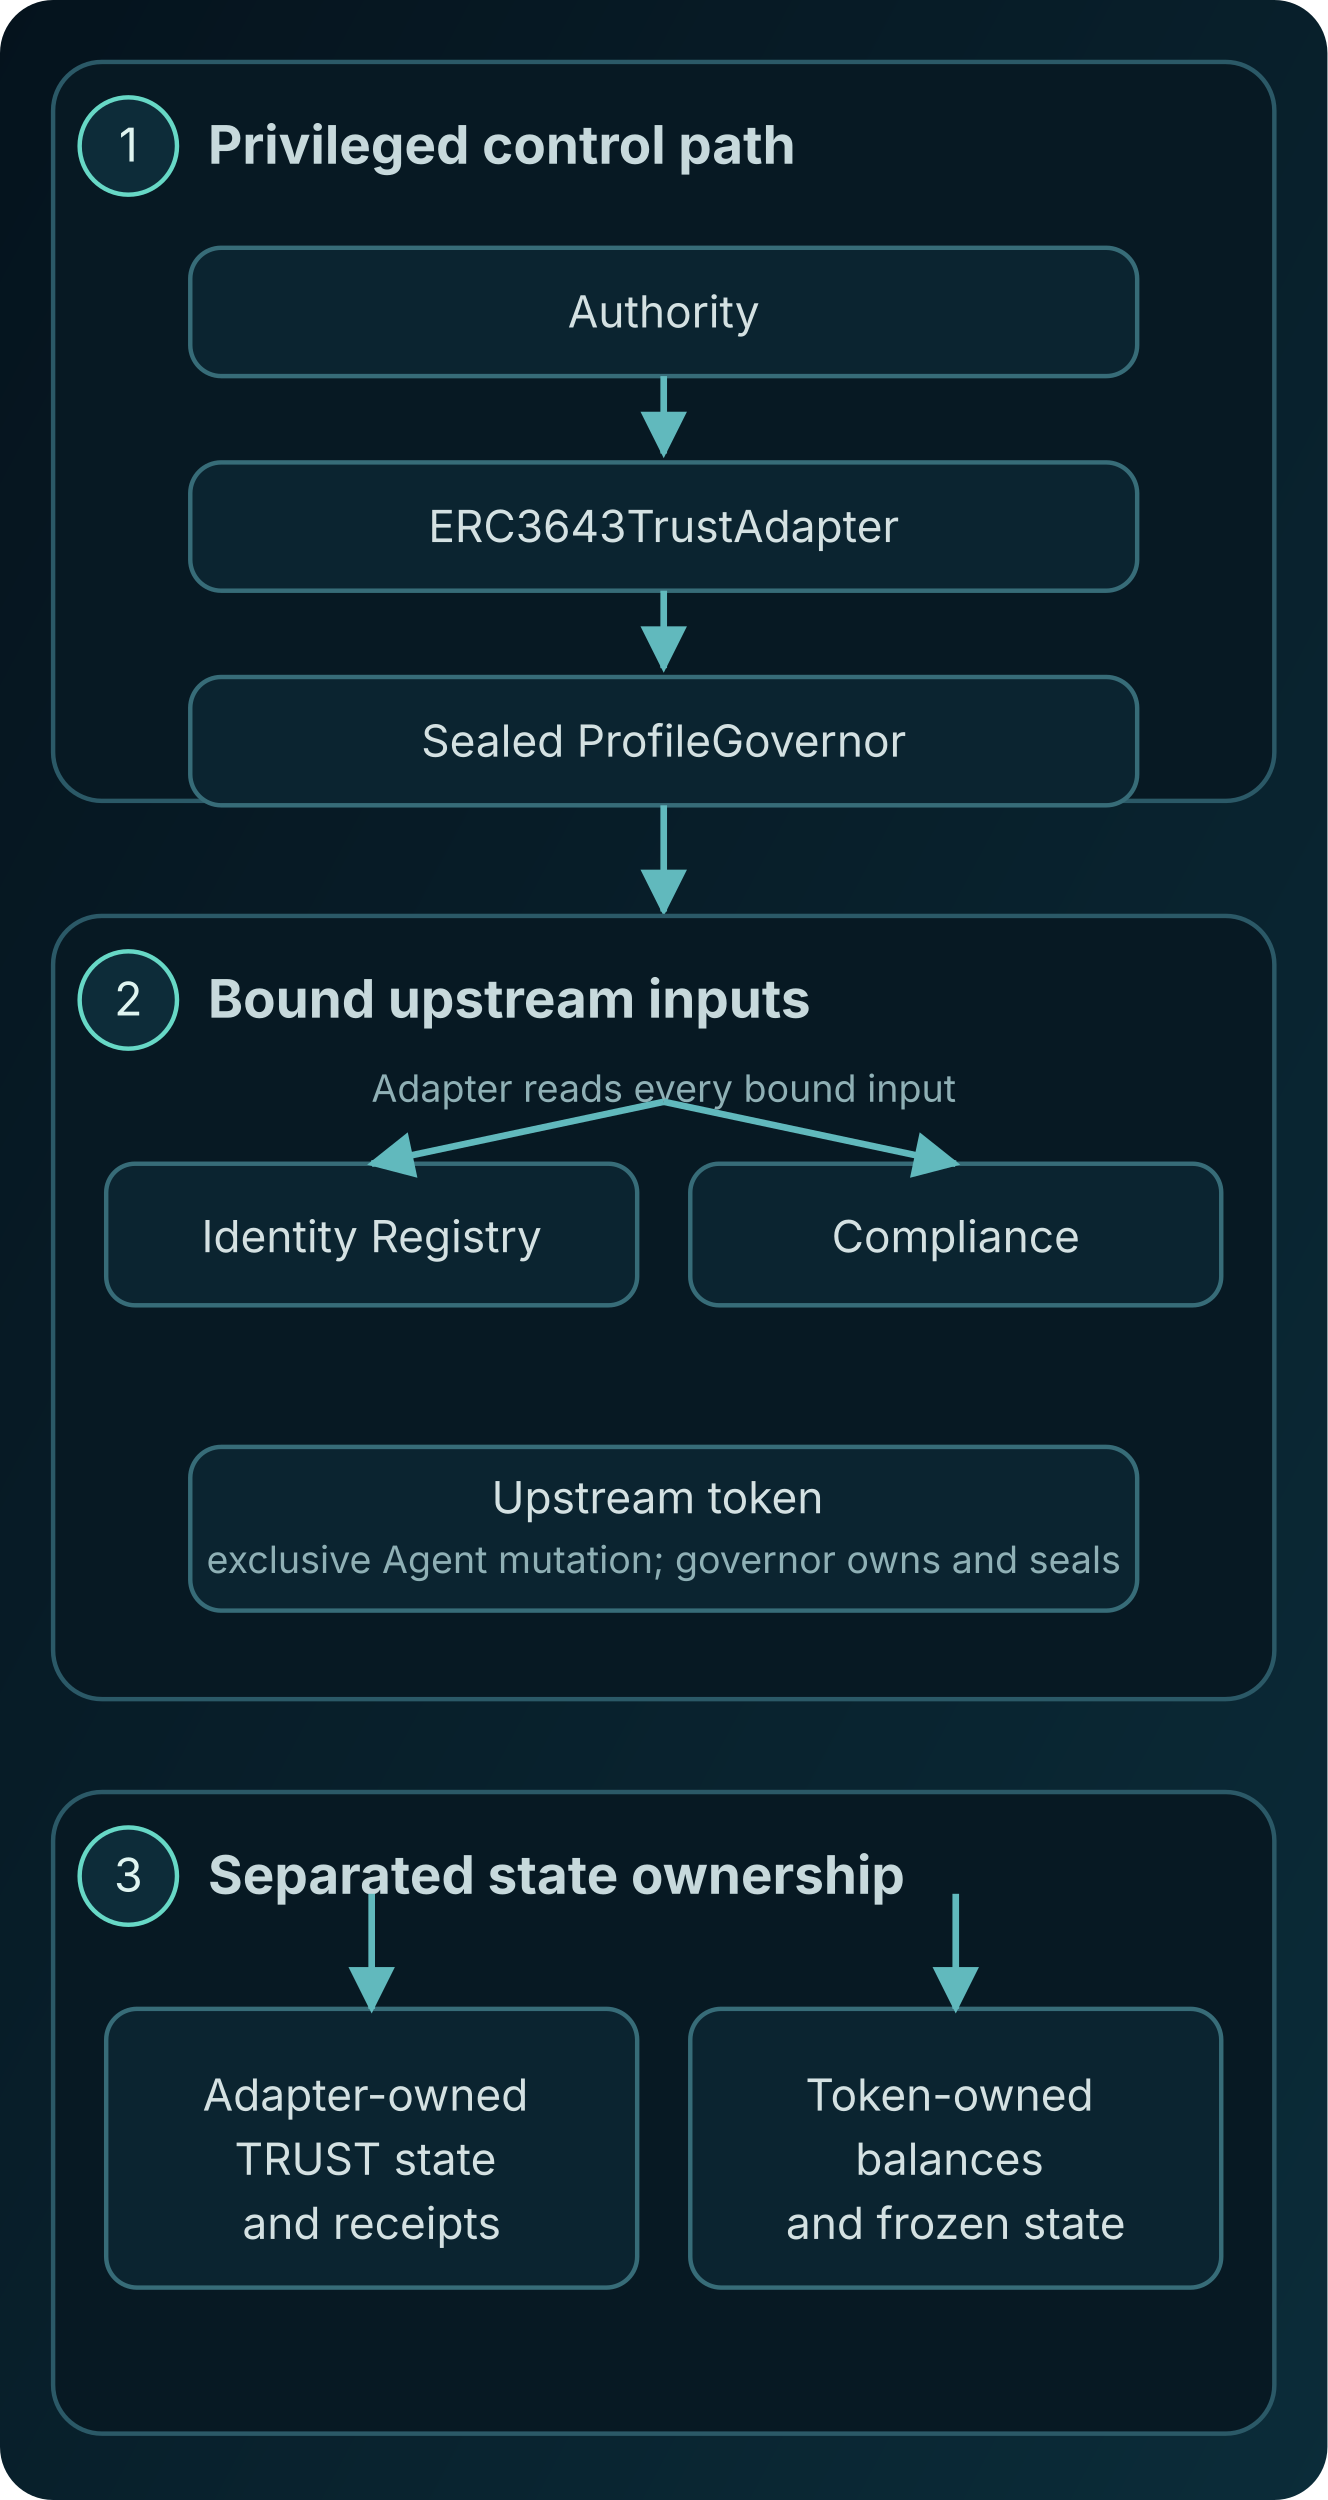
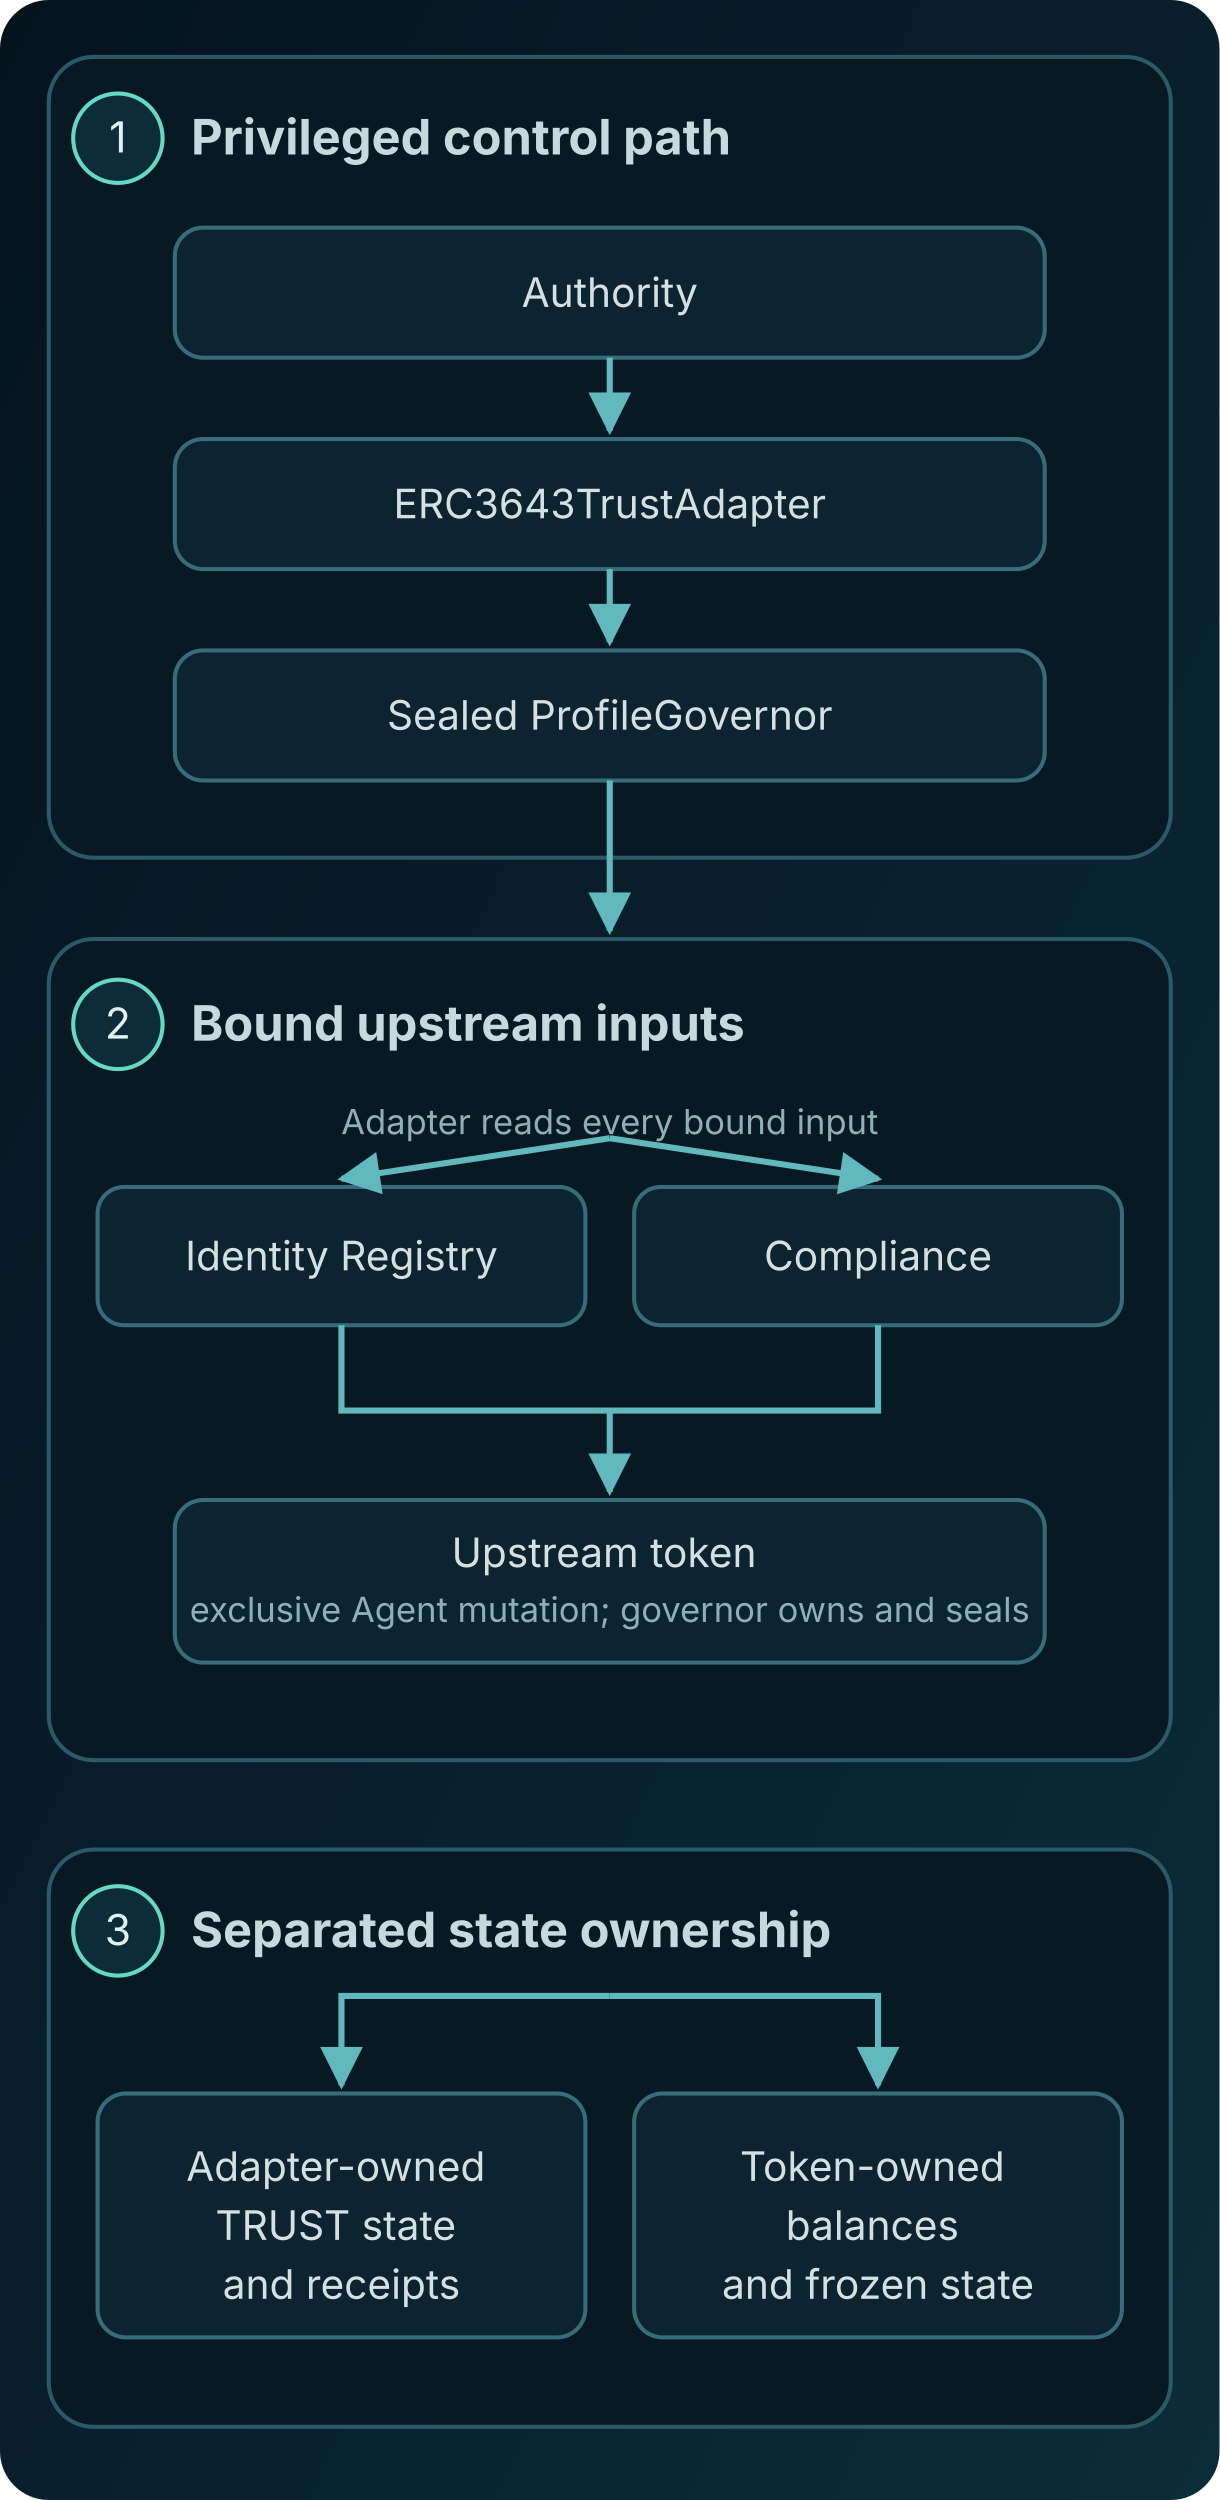
- <svg xmlns="http://www.w3.org/2000/svg" width="600" height="1130" viewBox="0 0 600 1130" preserveAspectRatio="xMidYMid meet" role="img" aria-labelledby="ep-title ep-desc">
+ <svg xmlns="http://www.w3.org/2000/svg" width="600" height="1230" viewBox="0 0 600 1230" preserveAspectRatio="xMidYMid meet" role="img" aria-labelledby="ep-title ep-desc">
  <defs>
    <linearGradient id="bg" x1="0" y1="0" x2="1" y2="1">
      <stop offset="0" stop-color="#05131d" />
      <stop offset="1" stop-color="#0b2c39" />
    </linearGradient>
    <marker id="arrow" viewBox="0 0 10 10" refX="9" refY="5" markerWidth="7" markerHeight="7" orient="auto">
      <path d="M0 0 10 5 0 10Z" fill="#61b9bd" />
    </marker>
-     <style>.stage{fill:#071923;stroke:#2b5967;stroke-width:2}.box{fill:#0b2430;stroke:#376c78;stroke-width:2}.label{font:700 24px Inter,Segoe UI,Arial,sans-serif;fill:#c7d9dc}.text{font:20px Inter,Segoe UI,Arial,sans-serif;fill:#d4e1e2}.small{font:17px Inter,Segoe UI,Arial,sans-serif;fill:#8fb0b5}.flow{fill:none;stroke:#61b9bd;stroke-width:3;marker-end:url(#arrow)}</style>
+     <style>.stage{fill:#071923;stroke:#2b5967;stroke-width:2}.box{fill:#0b2430;stroke:#376c78;stroke-width:2}.label{font:700 24px Inter,Segoe UI,Arial,sans-serif;fill:#c7d9dc}.text{font:20px Inter,Segoe UI,Arial,sans-serif;fill:#d4e1e2}.small{font:17px Inter,Segoe UI,Arial,sans-serif;fill:#8fb0b5}.link{fill:none;stroke:#61b9bd;stroke-width:3}.flow{fill:none;stroke:#61b9bd;stroke-width:3;marker-end:url(#arrow)}</style>
  </defs>
-   <rect width="600" height="1130" rx="24" fill="url(#bg)" />
-   <rect class="stage" x="24" y="28" width="552" height="334" rx="22" />
-   <circle cx="58" cy="66" r="22" fill="#0d2c39" stroke="#67d8c6" stroke-width="2" />
-   <text x="58" y="73" text-anchor="middle" font-family="Inter,Segoe UI,Arial,sans-serif" font-size="21" fill="#dff4f0">1</text>
-   <text class="label" x="94" y="74">Privileged control path</text>
-   <rect class="box" x="86" y="112" width="428" height="58" rx="14" />
-   <text class="text" x="300" y="148" text-anchor="middle">Authority</text>
-   <path class="flow" d="M300 170v35" />
-   <rect class="box" x="86" y="209" width="428" height="58" rx="14" />
-   <text class="text" x="300" y="245" text-anchor="middle">ERC3643TrustAdapter</text>
-   <path class="flow" d="M300 267v35" />
-   <rect class="box" x="86" y="306" width="428" height="58" rx="14" />
-   <text class="text" x="300" y="342" text-anchor="middle">Sealed ProfileGovernor</text>
-   <path class="flow" d="M300 364v48" />
-   <rect class="stage" x="24" y="414" width="552" height="354" rx="22" />
-   <circle cx="58" cy="452" r="22" fill="#0d2c39" stroke="#67d8c6" stroke-width="2" />
-   <text x="58" y="459" text-anchor="middle" font-family="Inter,Segoe UI,Arial,sans-serif" font-size="21" fill="#dff4f0">2</text>
-   <text class="label" x="94" y="460">Bound upstream inputs</text>
-   <text class="small" x="300" y="498" text-anchor="middle">Adapter reads every bound input</text>
-   <rect class="box" x="48" y="526" width="240" height="64" rx="13" />
-   <text class="text" x="168" y="566" text-anchor="middle">Identity Registry</text>
-   <rect class="box" x="312" y="526" width="240" height="64" rx="13" />
-   <text class="text" x="432" y="566" text-anchor="middle">Compliance</text>
-   <path class="flow" d="M300 498 168 526" />
-   <path class="flow" d="M300 498 432 526" />
-   <rect class="box" x="86" y="654" width="428" height="74" rx="14" />
-   <text class="text" x="300" y="684" text-anchor="middle">
+   <rect width="600" height="1230" rx="24" fill="url(#bg)" />
+   <rect class="stage" x="24" y="28" width="552" height="394" rx="22" />
+   <circle cx="58" cy="68" r="22" fill="#0d2c39" stroke="#67d8c6" stroke-width="2" />
+   <text x="58" y="75" text-anchor="middle" font-family="Inter,Segoe UI,Arial,sans-serif" font-size="21" fill="#dff4f0">1</text>
+   <text class="label" x="94" y="76">Privileged control path</text>
+   <rect class="box" x="86" y="112" width="428" height="64" rx="14" />
+   <text class="text" x="300" y="151" text-anchor="middle">Authority</text>
+   <path class="flow" d="M300 176v36" />
+   <rect class="box" x="86" y="216" width="428" height="64" rx="14" />
+   <text class="text" x="300" y="255" text-anchor="middle">ERC3643TrustAdapter</text>
+   <path class="flow" d="M300 280v36" />
+   <rect class="box" x="86" y="320" width="428" height="64" rx="14" />
+   <text class="text" x="300" y="359" text-anchor="middle">Sealed ProfileGovernor</text>
+   <path class="flow" d="M300 384v74" />
+   <rect class="stage" x="24" y="462" width="552" height="404" rx="22" />
+   <circle cx="58" cy="504" r="22" fill="#0d2c39" stroke="#67d8c6" stroke-width="2" />
+   <text x="58" y="511" text-anchor="middle" font-family="Inter,Segoe UI,Arial,sans-serif" font-size="21" fill="#dff4f0">2</text>
+   <text class="label" x="94" y="512">Bound upstream inputs</text>
+   <text class="small" x="300" y="558" text-anchor="middle">Adapter reads every bound input</text>
+   <rect class="box" x="48" y="584" width="240" height="68" rx="13" />
+   <text class="text" x="168" y="625" text-anchor="middle">Identity Registry</text>
+   <rect class="box" x="312" y="584" width="240" height="68" rx="13" />
+   <text class="text" x="432" y="625" text-anchor="middle">Compliance</text>
+   <path class="flow" d="M300 560 168 580" />
+   <path class="flow" d="M300 560 432 580" />
+   <path class="link" d="M168 652v42h132M432 652v42H300" />
+   <path class="flow" d="M300 694v40" />
+   <rect class="box" x="86" y="738" width="428" height="80" rx="14" />
+   <text class="text" x="300" y="771" text-anchor="middle">
    <tspan x="300">Upstream token</tspan>
    <tspan class="small" x="300" dy="27">exclusive Agent mutation; governor owns and seals</tspan>
  </text>
-   <rect class="stage" x="24" y="810" width="552" height="290" rx="22" />
-   <circle cx="58" cy="848" r="22" fill="#0d2c39" stroke="#67d8c6" stroke-width="2" />
-   <text x="58" y="855" text-anchor="middle" font-family="Inter,Segoe UI,Arial,sans-serif" font-size="21" fill="#dff4f0">3</text>
-   <text class="label" x="94" y="856">Separated state ownership</text>
-   <rect class="box" x="48" y="908" width="240" height="126" rx="14" />
-   <text class="text" x="168" y="954" text-anchor="middle">
+   <rect class="stage" x="24" y="910" width="552" height="284" rx="22" />
+   <circle cx="58" cy="950" r="22" fill="#0d2c39" stroke="#67d8c6" stroke-width="2" />
+   <text x="58" y="957" text-anchor="middle" font-family="Inter,Segoe UI,Arial,sans-serif" font-size="21" fill="#dff4f0">3</text>
+   <text class="label" x="94" y="958">Separated state ownership</text>
+   <path class="flow" d="M300 982H168v44" />
+   <path class="flow" d="M300 982h132v44" />
+   <rect class="box" x="48" y="1030" width="240" height="120" rx="14" />
+   <text class="text" x="168" y="1073" text-anchor="middle">
    <tspan x="168">Adapter-owned</tspan>
    <tspan x="168" dy="29">TRUST state</tspan>
    <tspan x="168" dy="29">and receipts</tspan>
  </text>
-   <rect class="box" x="312" y="908" width="240" height="126" rx="14" />
-   <text class="text" x="432" y="954" text-anchor="middle">
+   <rect class="box" x="312" y="1030" width="240" height="120" rx="14" />
+   <text class="text" x="432" y="1073" text-anchor="middle">
    <tspan x="432">Token-owned</tspan>
    <tspan x="432" dy="29">balances</tspan>
    <tspan x="432" dy="29">and frozen state</tspan>
  </text>
-   <path class="flow" d="M168 856v52" />
-   <path class="flow" d="M432 856v52" />
</svg>
